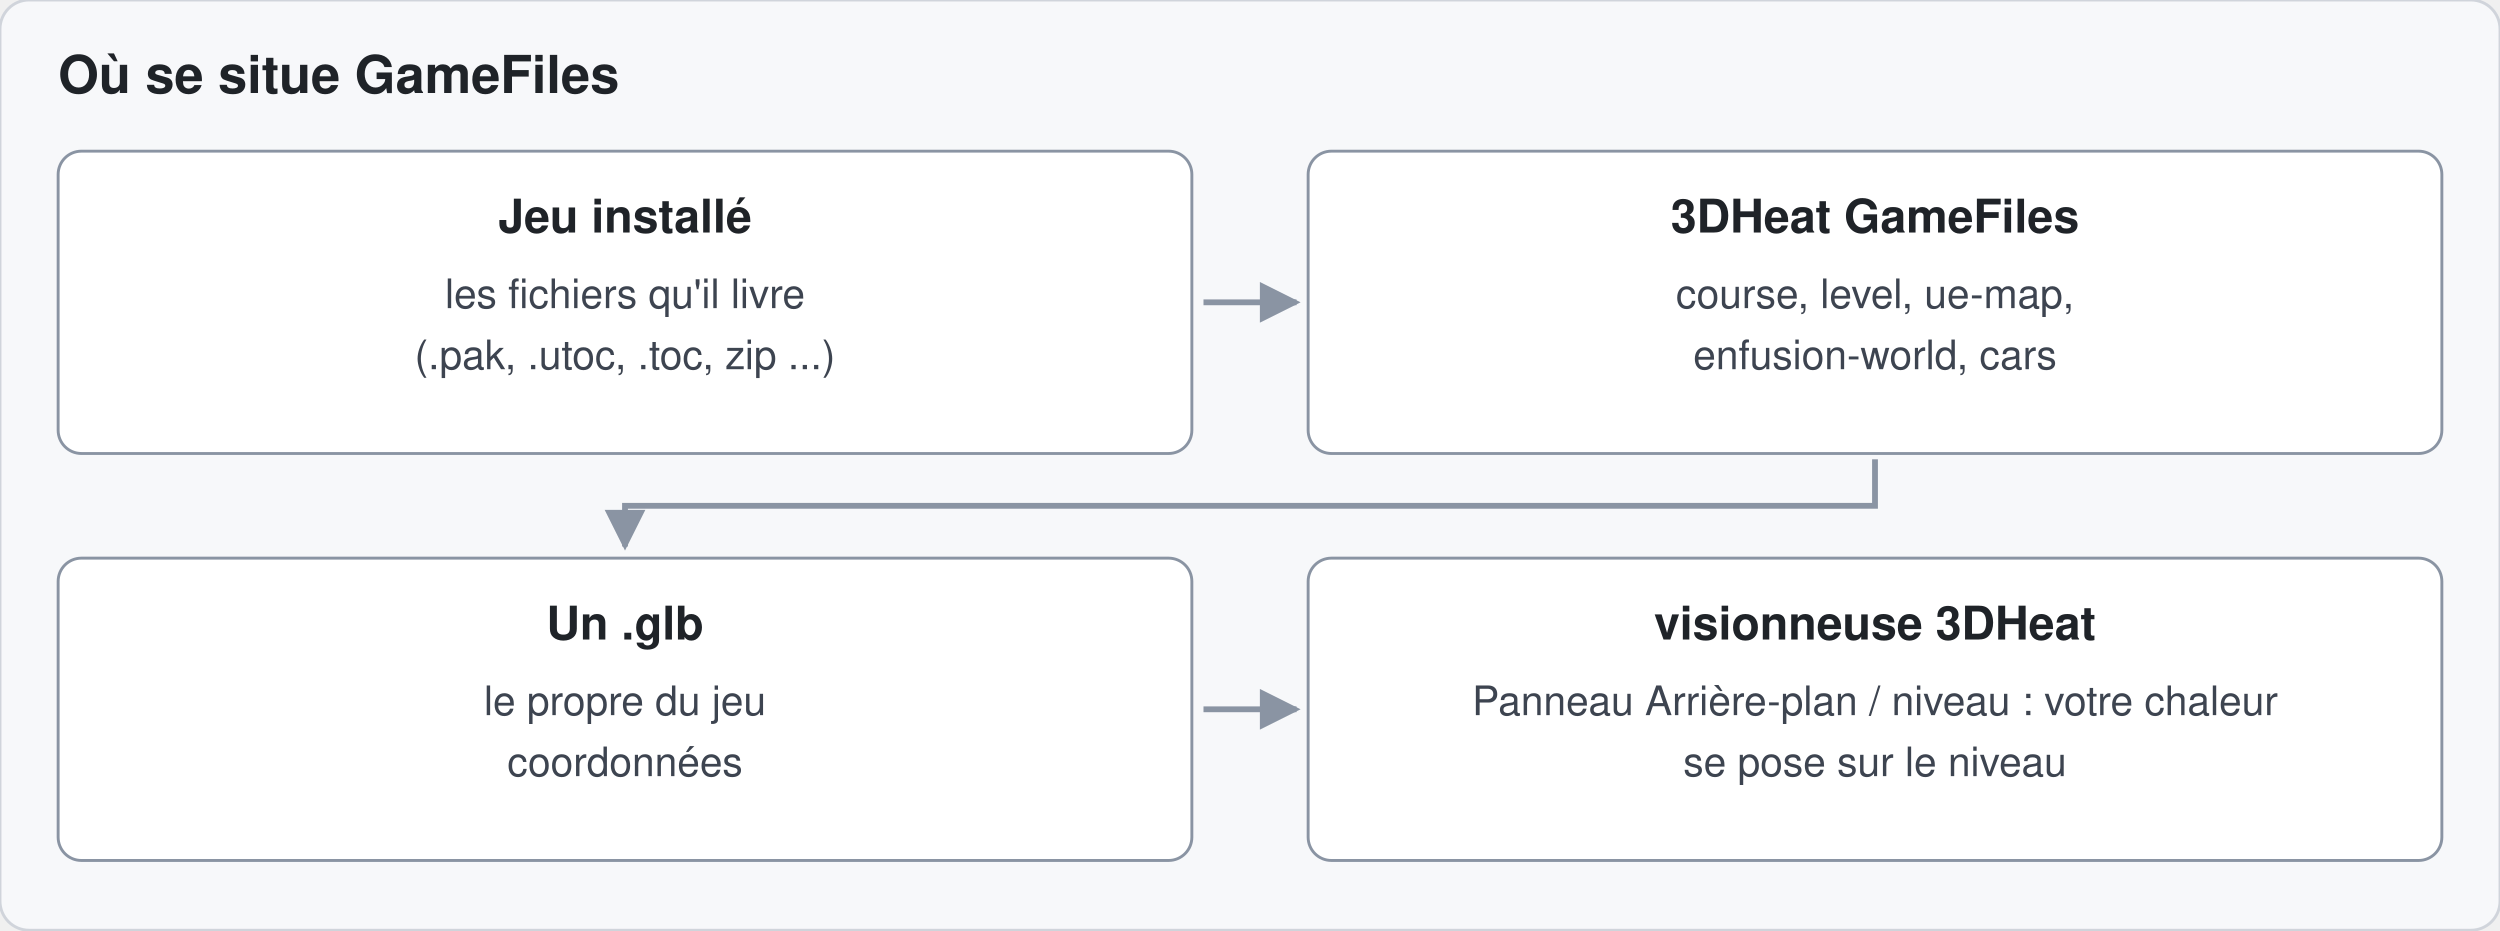
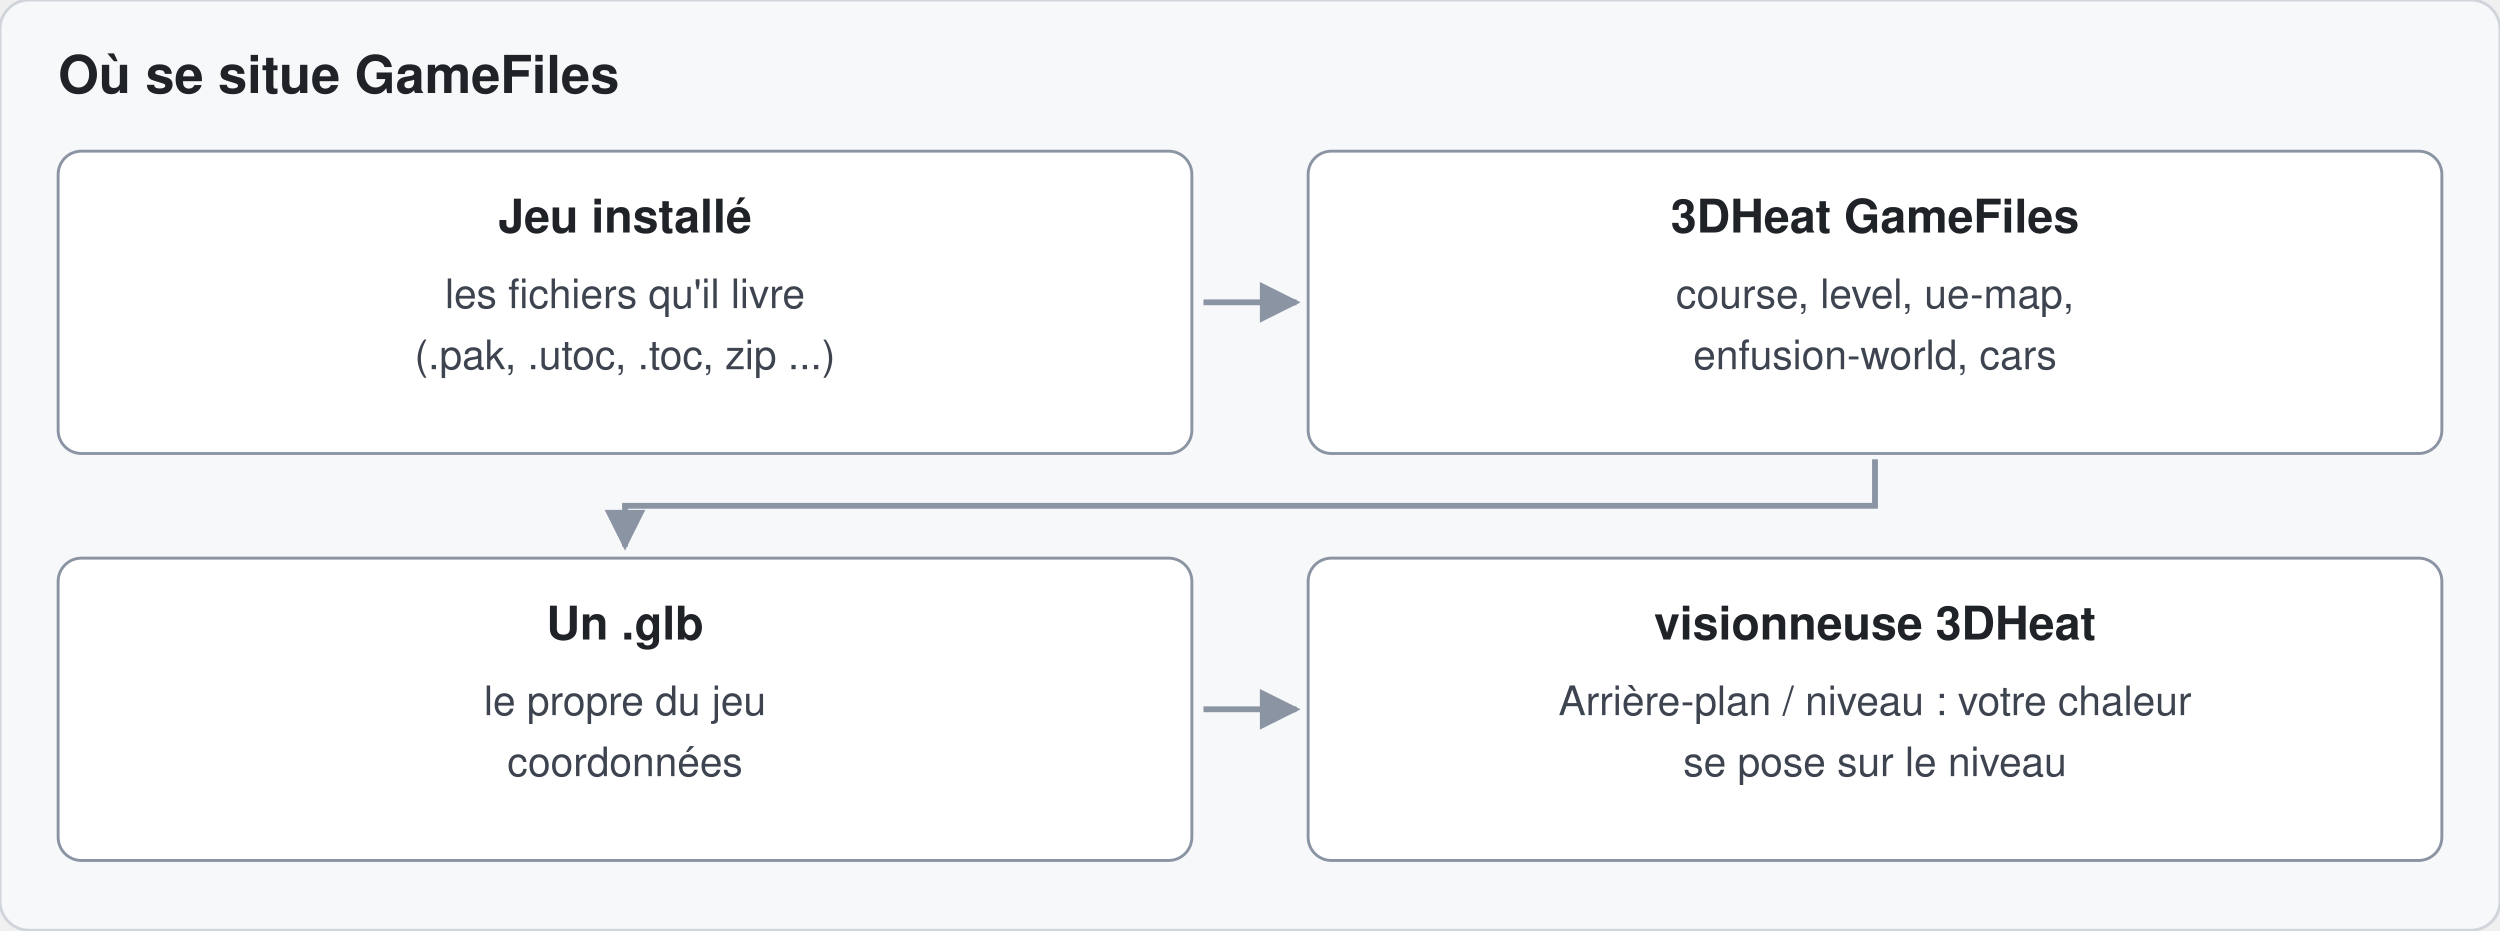
<svg xmlns="http://www.w3.org/2000/svg" width="860" height="320" viewBox="0 0 860 320" role="img" aria-label="Where GameFiles fits">
  <rect width="860" height="320" rx="10" fill="#f7f8fa" stroke="#d0d4db" />
  <defs>
    <marker id="a" viewBox="0 0 10 10" refX="9" refY="5" markerWidth="7" markerHeight="7" orient="auto-start-reverse">
      <path d="M0,0 L10,5 L0,10 z" fill="#8a94a3" />
    </marker>
  </defs>
  <text x="20" y="32" font-family="Segoe UI,Helvetica,Arial,sans-serif" font-size="18" font-weight="600" fill="#1f2328" text-anchor="start">Où se situe GameFiles</text>
  <rect x="20" y="52" width="390" height="104" rx="8" fill="#ffffff" stroke="#8a94a3" />
  <text x="215" y="80" font-family="Segoe UI,Helvetica,Arial,sans-serif" font-size="16" font-weight="600" fill="#1f2328" text-anchor="middle">Jeu installé</text>
  <text x="215" y="106" font-family="Segoe UI,Helvetica,Arial,sans-serif" font-size="14" font-weight="400" fill="#3d4450" text-anchor="middle">les fichiers qu'il livre</text>
  <text x="215" y="127" font-family="Segoe UI,Helvetica,Arial,sans-serif" font-size="14" font-weight="400" fill="#3d4450" text-anchor="middle">(.pak, .utoc, .toc, zip ...)</text>
  <rect x="450" y="52" width="390" height="104" rx="8" fill="#ffffff" stroke="#8a94a3" />
  <text x="645" y="80" font-family="Segoe UI,Helvetica,Arial,sans-serif" font-size="16" font-weight="600" fill="#1f2328" text-anchor="middle">3DHeat GameFiles</text>
  <text x="645" y="106" font-family="Segoe UI,Helvetica,Arial,sans-serif" font-size="14" font-weight="400" fill="#3d4450" text-anchor="middle">course, level, ue-map,</text>
  <text x="645" y="127" font-family="Segoe UI,Helvetica,Arial,sans-serif" font-size="14" font-weight="400" fill="#3d4450" text-anchor="middle">enfusion-world, cars</text>
  <rect x="20" y="192" width="390" height="104" rx="8" fill="#ffffff" stroke="#8a94a3" />
  <text x="215" y="220" font-family="Segoe UI,Helvetica,Arial,sans-serif" font-size="16" font-weight="600" fill="#1f2328" text-anchor="middle">Un .glb</text>
  <text x="215" y="246" font-family="Segoe UI,Helvetica,Arial,sans-serif" font-size="14" font-weight="400" fill="#3d4450" text-anchor="middle">le propre du jeu</text>
  <text x="215" y="267" font-family="Segoe UI,Helvetica,Arial,sans-serif" font-size="14" font-weight="400" fill="#3d4450" text-anchor="middle">coordonnées</text>
  <rect x="450" y="192" width="390" height="104" rx="8" fill="#ffffff" stroke="#8a94a3" />
  <text x="645" y="220" font-family="Segoe UI,Helvetica,Arial,sans-serif" font-size="16" font-weight="600" fill="#1f2328" text-anchor="middle">visionneuse 3DHeat</text>
-   <text x="645" y="246" font-family="Segoe UI,Helvetica,Arial,sans-serif" font-size="14" font-weight="400" fill="#3d4450" text-anchor="middle">Panneau Arrière-plan / niveau : votre chaleur</text>
+   <text x="645" y="246" font-family="Segoe UI,Helvetica,Arial,sans-serif" font-size="14" font-weight="400" fill="#3d4450" text-anchor="middle">Arrière-plan / niveau : votre chaleur</text>
  <text x="645" y="267" font-family="Segoe UI,Helvetica,Arial,sans-serif" font-size="14" font-weight="400" fill="#3d4450" text-anchor="middle">se pose sur le niveau</text>
  <line x1="414" y1="104.0" x2="446" y2="104.0" stroke="#8a94a3" stroke-width="2" marker-end="url(#a)" />
  <path d="M645,158 V174 H215 V188" fill="none" stroke="#8a94a3" stroke-width="2" marker-end="url(#a)" />
  <line x1="414" y1="244.0" x2="446" y2="244.0" stroke="#8a94a3" stroke-width="2" marker-end="url(#a)" />
</svg>
